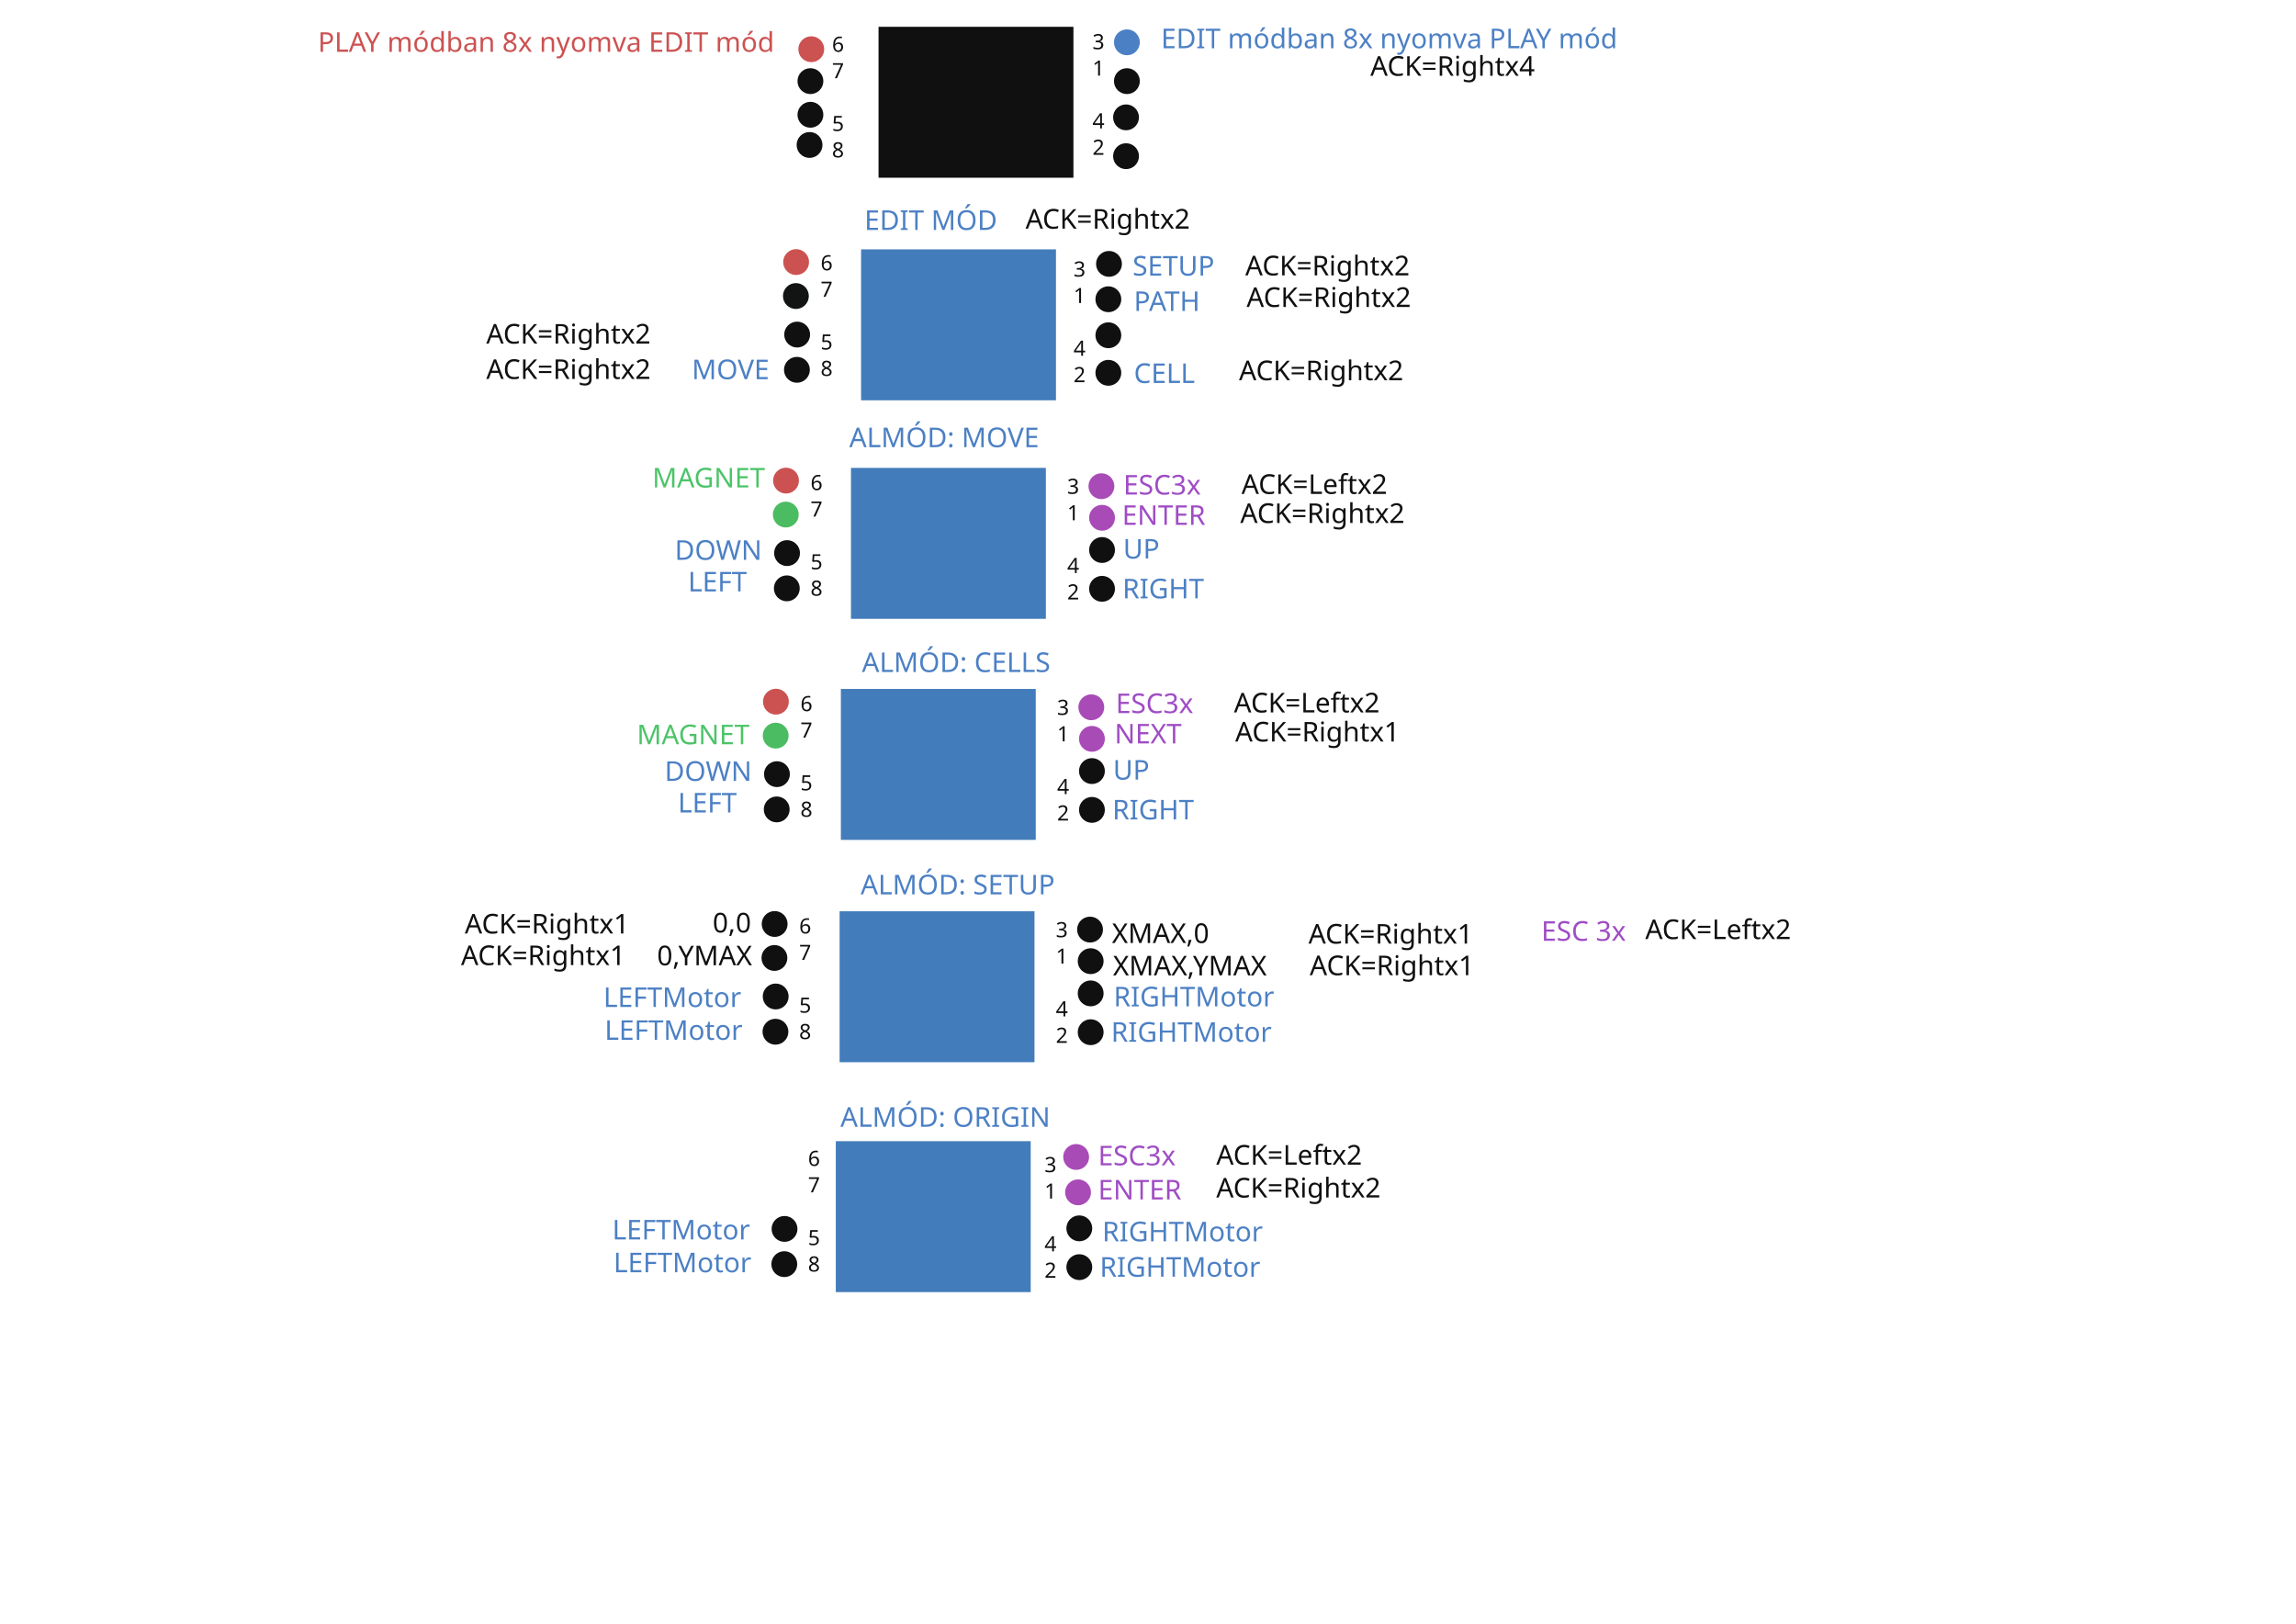
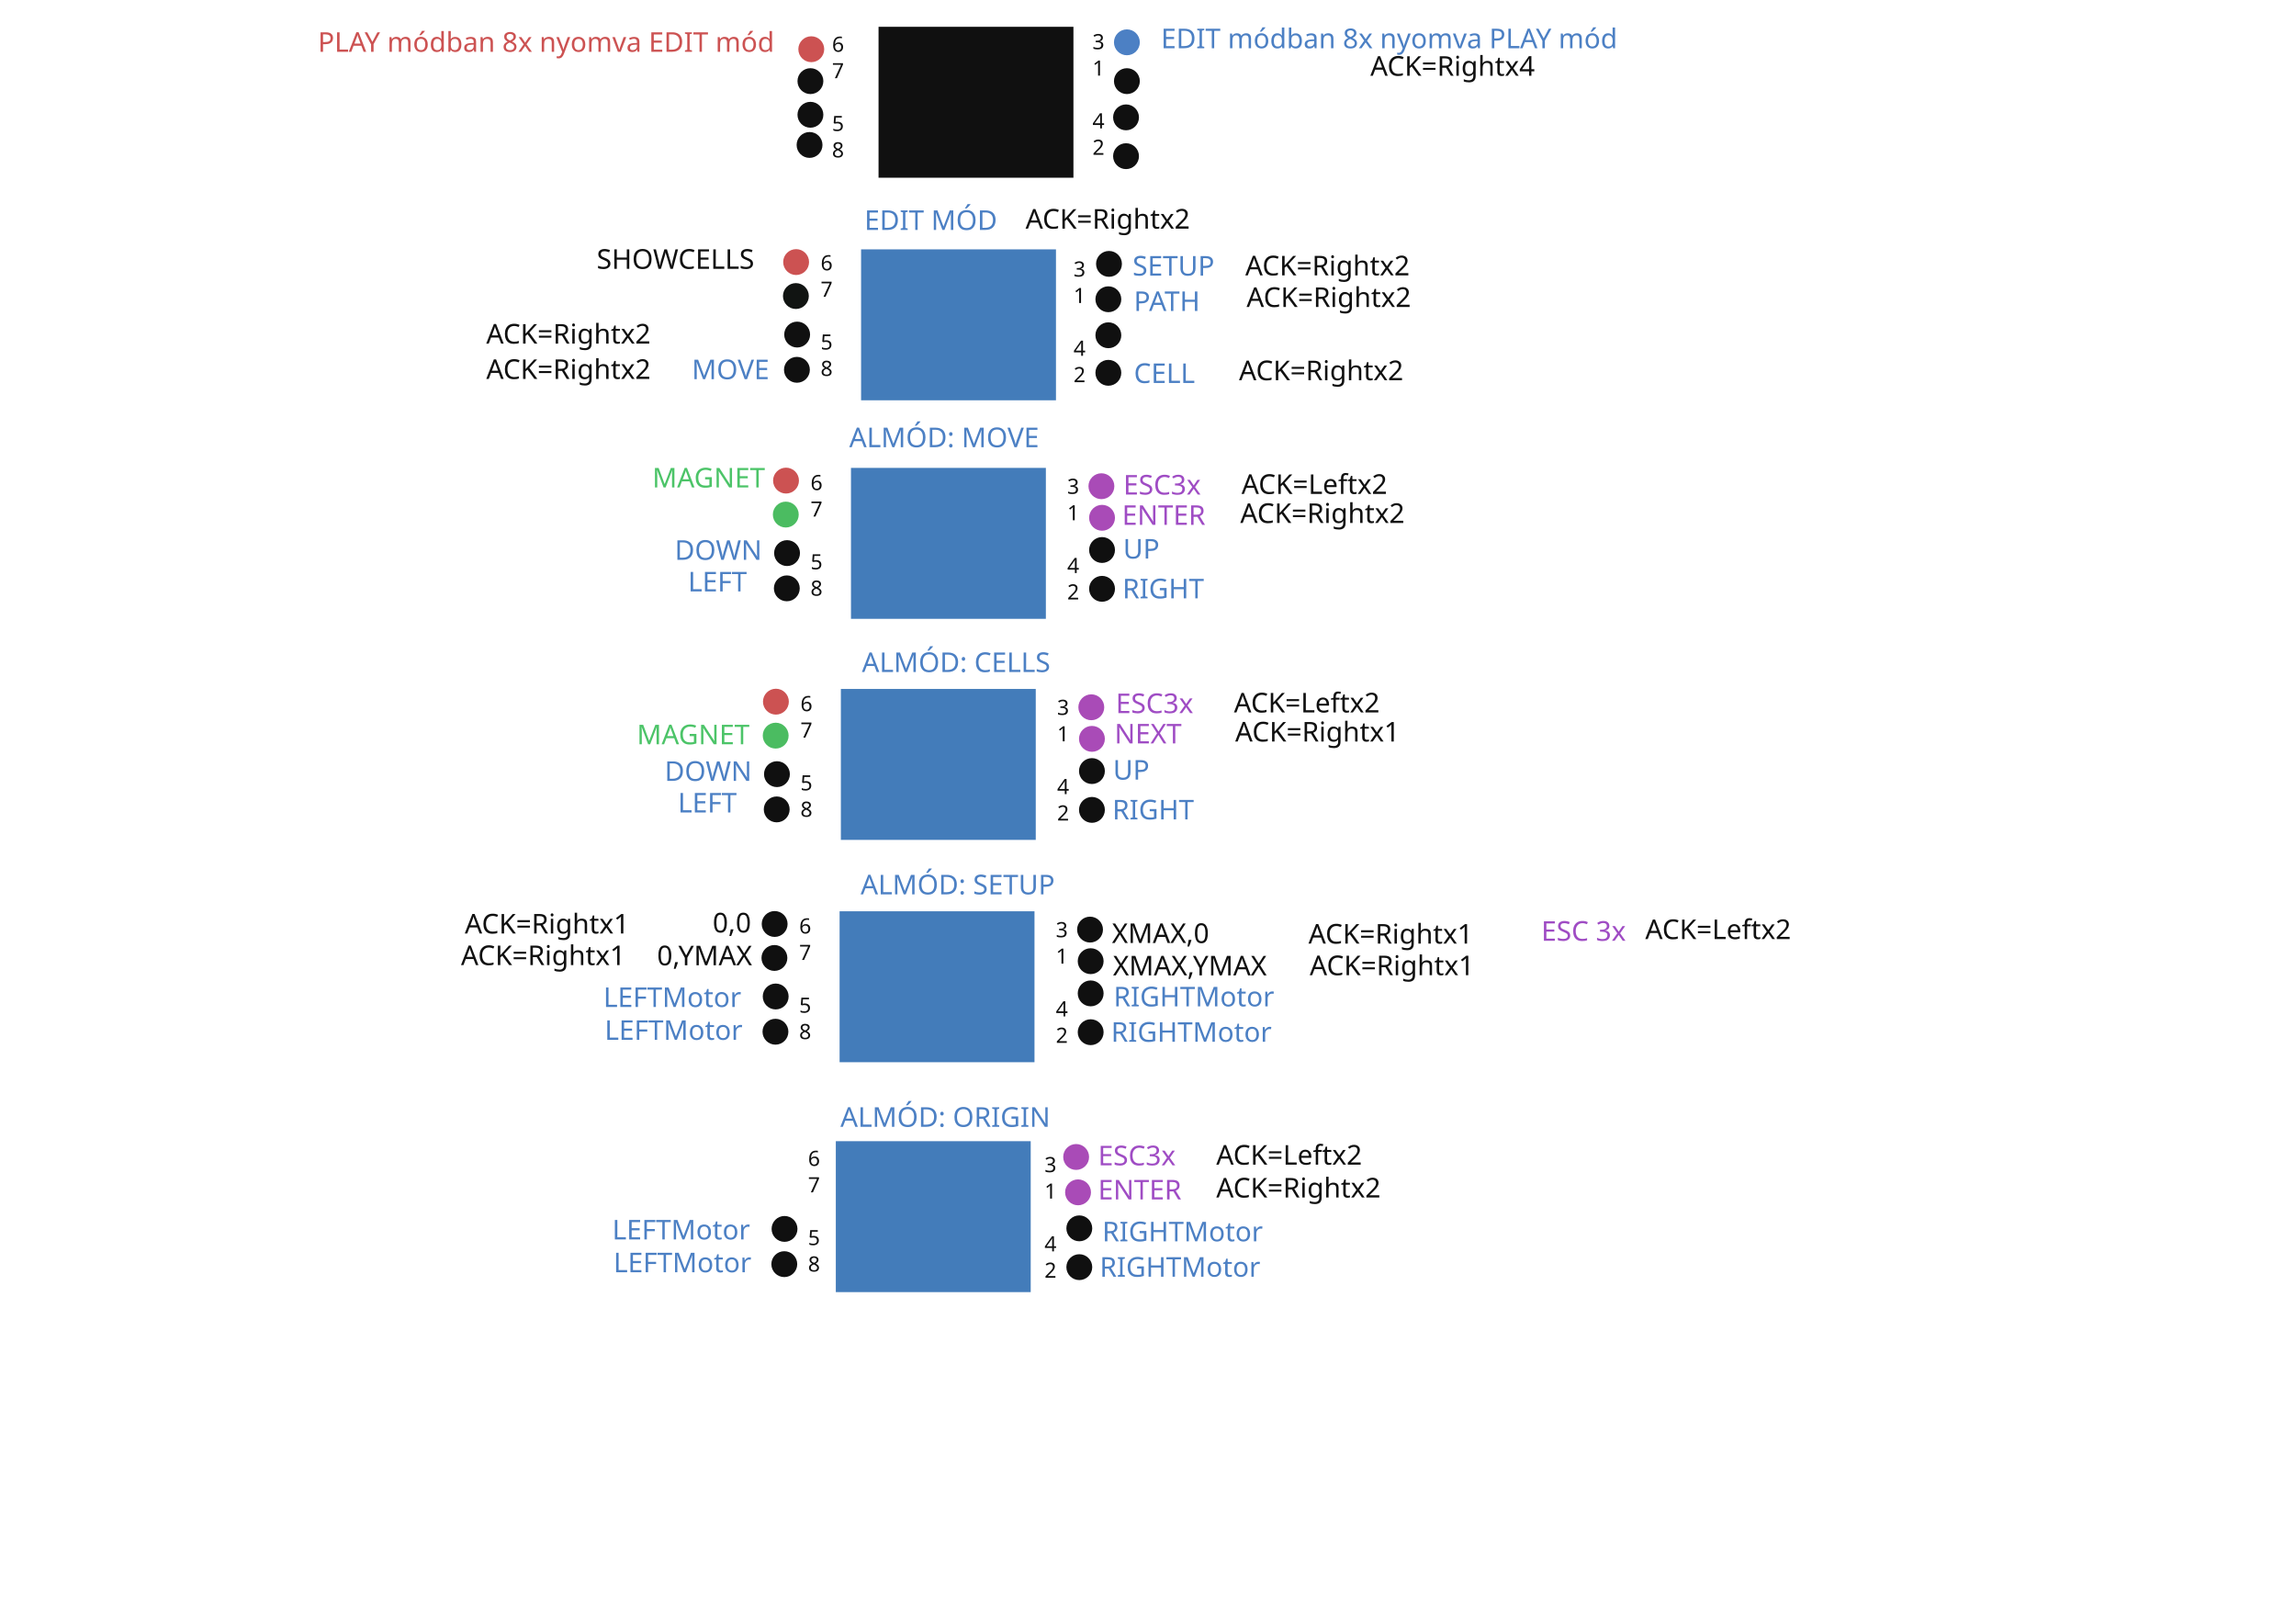
<svg xmlns="http://www.w3.org/2000/svg" width="420mm" height="297mm" viewBox="0 0 420 297" version="1.1" id="svg1">
  <defs id="defs1" />
  <g id="layer1">
    <rect style="opacity:0.935;fill:#000000;stroke-width:48.28;stroke-linecap:square;stroke-dasharray:48.28, 48.28" id="rect1" width="35.651" height="27.606" x="160.709" y="4.901" />
    <circle style="opacity:0.935;fill:#c94646;fill-opacity:1;stroke-width:48.28;stroke-linecap:square;stroke-dasharray:48.28, 48.28" id="path1" cx="148.404" cy="9.002" r="2.366" />
    <circle style="opacity:0.935;fill:#000000;stroke-width:48.28;stroke-linecap:square;stroke-dasharray:48.28, 48.28" id="circle1" cx="148.247" cy="20.991" r="2.366" />
    <circle style="opacity:0.935;fill:#000000;stroke-width:48.28;stroke-linecap:square;stroke-dasharray:48.28, 48.28" id="circle2" cx="148.247" cy="14.839" r="2.366" />
    <circle style="opacity:0.935;fill:#000000;stroke-width:48.28;stroke-linecap:square;stroke-dasharray:48.28, 48.28" id="circle3" cx="148.089" cy="26.512" r="2.366" />
    <circle style="opacity:0.935;fill:#4077c0;fill-opacity:1;stroke-width:48.28;stroke-linecap:square;stroke-dasharray:48.28, 48.28" id="circle4" cx="206.14" cy="7.74" r="2.366" />
    <circle style="opacity:0.935;fill:#000000;stroke-width:48.28;stroke-linecap:square;stroke-dasharray:48.28, 48.28" id="circle5" cx="206.14" cy="14.839" r="2.366" />
    <circle style="opacity:0.935;fill:#000000;stroke-width:48.28;stroke-linecap:square;stroke-dasharray:48.28, 48.28" id="circle6" cx="205.982" cy="21.464" r="2.366" />
    <circle style="opacity:0.935;fill:#000000;stroke-width:48.28;stroke-linecap:square;stroke-dasharray:48.28, 48.28" id="circle7" cx="205.982" cy="28.563" r="2.366" />
    <text xml:space="preserve" style="font-size:3.862px;font-family:'Arial Rounded MT Bold';-inkscape-font-specification:'Arial Rounded MT Bold, ';opacity:0.935;fill:#000000;stroke-width:48.28;stroke-linecap:square;stroke-dasharray:48.28, 48.28" x="152.19" y="9.476" id="text7">
      <tspan id="tspan7" style="font-size:3.862px;stroke-width:48.28" x="152.19" y="9.476">6</tspan>
      <tspan style="font-size:3.862px;stroke-width:48.28" x="152.19" y="14.304" id="tspan8">7</tspan>
      <tspan style="font-size:3.862px;stroke-width:48.28" x="152.19" y="19.132" id="tspan9" />
      <tspan style="font-size:3.862px;stroke-width:48.28" x="152.19" y="23.96" id="tspan10">5</tspan>
      <tspan style="font-size:3.862px;stroke-width:48.28" x="152.19" y="28.788" id="tspan11">8</tspan>
    </text>
    <text xml:space="preserve" style="font-size:3.862px;font-family:'Arial Rounded MT Bold';-inkscape-font-specification:'Arial Rounded MT Bold, ';opacity:0.935;fill:#000000;stroke-width:48.28;stroke-linecap:square;stroke-dasharray:48.28, 48.28" x="199.841" y="9.002" id="text16">
      <tspan style="font-size:3.862px;stroke-width:48.28" x="199.841" y="9.002" id="tspan16">3</tspan>
      <tspan style="font-size:3.862px;stroke-width:48.28" x="199.841" y="13.83" id="tspan17">1</tspan>
      <tspan style="font-size:3.862px;stroke-width:48.28" x="199.841" y="18.658" id="tspan18" />
      <tspan style="font-size:3.862px;stroke-width:48.28" x="199.841" y="23.486" id="tspan19">4</tspan>
      <tspan style="font-size:3.862px;stroke-width:48.28" x="199.841" y="28.315" id="tspan20">2</tspan>
    </text>
    <text xml:space="preserve" style="font-size:5px;font-family:'Arial Rounded MT Bold';-inkscape-font-specification:'Arial Rounded MT Bold, ';opacity:0.935;fill:#c94646;fill-opacity:1;stroke-width:100;stroke-linecap:square;stroke-dasharray:100, 100" x="58.158" y="9.475" id="text21">
      <tspan id="tspan21" style="font-size:5px;stroke-width:100" x="58.158" y="9.475">PLAY módban 8x nyomva EDIT mód</tspan>
    </text>
    <text xml:space="preserve" style="font-size:5px;font-family:'Arial Rounded MT Bold';-inkscape-font-specification:'Arial Rounded MT Bold, ';opacity:0.935;fill:#4077c0;fill-opacity:1;stroke-width:100;stroke-linecap:square;stroke-dasharray:100, 100" x="212.376" y="8.822" id="text22">
      <tspan id="tspan22" style="font-size:5px;stroke-width:100" x="212.376" y="8.822">EDIT módban 8x nyomva PLAY mód</tspan>
    </text>
    <rect style="opacity:0.935;fill:#3673b5;fill-opacity:1;stroke-width:48.28;stroke-linecap:square;stroke-dasharray:48.28, 48.28" id="rect22" width="35.651" height="27.606" x="157.514" y="45.607" />
    <text xml:space="preserve" style="font-size:5px;font-family:'Arial Rounded MT Bold';-inkscape-font-specification:'Arial Rounded MT Bold, ';opacity:0.935;fill:#4077c0;fill-opacity:1;stroke-width:100;stroke-linecap:square;stroke-dasharray:100, 100" x="158.125" y="42.053" id="text23">
      <tspan id="tspan23" style="font-size:5px;stroke-width:100" x="158.125" y="42.053">EDIT MÓD</tspan>
    </text>
    <circle style="opacity:0.935;fill:#000000;stroke-width:48.28;stroke-linecap:square;stroke-dasharray:48.28, 48.28" id="circle23" cx="145.821" cy="61.191" r="2.366" />
    <circle style="opacity:0.935;fill:#000000;stroke-width:48.28;stroke-linecap:square;stroke-dasharray:48.28, 48.28" id="circle24" cx="145.779" cy="67.637" r="2.366" />
    <circle style="opacity:0.935;fill:#000000;stroke-width:48.28;stroke-linecap:square;stroke-dasharray:48.28, 48.28" id="circle25" cx="202.748" cy="61.318" r="2.366" />
    <circle style="opacity:0.935;fill:#000000;stroke-width:48.28;stroke-linecap:square;stroke-dasharray:48.28, 48.28" id="circle26" cx="202.748" cy="68.186" r="2.366" />
    <text xml:space="preserve" style="font-size:5px;font-family:'Arial Rounded MT Bold';-inkscape-font-specification:'Arial Rounded MT Bold, ';opacity:0.935;fill:#4077c0;fill-opacity:1;stroke-width:100;stroke-linecap:square;stroke-dasharray:100, 100" x="126.547" y="69.353" id="text26">
      <tspan id="tspan26" style="font-size:5px;stroke-width:100" x="126.547" y="69.353">MOVE</tspan>
    </text>
    <text xml:space="preserve" style="font-size:5px;font-family:'Arial Rounded MT Bold';-inkscape-font-specification:'Arial Rounded MT Bold, ';opacity:0.935;fill:#4077c0;fill-opacity:1;stroke-width:100;stroke-linecap:square;stroke-dasharray:100, 100" x="123.197" y="63.115" id="text29">
      <tspan id="tspan29" style="font-size:5px;stroke-width:100" x="123.197" y="63.115" />
    </text>
    <circle style="opacity:0.935;fill:#010402;fill-opacity:1;stroke-width:48.28;stroke-linecap:square;stroke-dasharray:48.28, 48.28" id="circle29" cx="145.59" cy="54.145" r="2.366" />
    <circle style="opacity:0.935;fill:#000000;fill-opacity:1;stroke-width:48.28;stroke-linecap:square;stroke-dasharray:48.28, 48.28" id="circle30" cx="202.863" cy="48.264" r="2.366" />
    <circle style="opacity:0.935;fill:#000000;fill-opacity:1;stroke-width:48.28;stroke-linecap:square;stroke-dasharray:48.28, 48.28" id="circle31" cx="202.748" cy="54.733" r="2.366" />
    <circle style="opacity:0.935;fill:#c94646;fill-opacity:1;stroke-width:48.28;stroke-linecap:square;stroke-dasharray:48.28, 48.28" id="circle32" cx="145.632" cy="47.932" r="2.366" />
    <rect style="opacity:0.935;fill:#3673b5;fill-opacity:1;stroke-width:48.28;stroke-linecap:square;stroke-dasharray:48.28, 48.28" id="rect32" width="35.651" height="27.606" x="155.666" y="85.576" />
    <text xml:space="preserve" style="font-size:5px;font-family:'Arial Rounded MT Bold';-inkscape-font-specification:'Arial Rounded MT Bold, ';opacity:0.935;fill:#4077c0;fill-opacity:1;stroke-width:100;stroke-linecap:square;stroke-dasharray:100, 100" x="155.353" y="81.791" id="text33">
      <tspan id="tspan33" style="font-size:5px;stroke-width:100" x="155.353" y="81.791">ALMÓD: MOVE</tspan>
    </text>
    <circle style="opacity:0.935;fill:#000000;stroke-width:48.28;stroke-linecap:square;stroke-dasharray:48.28, 48.28" id="circle33" cx="143.973" cy="101.16" r="2.366" />
    <circle style="opacity:0.935;fill:#000000;stroke-width:48.28;stroke-linecap:square;stroke-dasharray:48.28, 48.28" id="circle34" cx="143.93" cy="107.606" r="2.366" />
    <circle style="opacity:0.935;fill:#000000;stroke-width:48.28;stroke-linecap:square;stroke-dasharray:48.28, 48.28" id="circle35" cx="201.593" cy="100.594" r="2.366" />
    <circle style="opacity:0.935;fill:#000000;stroke-width:48.28;stroke-linecap:square;stroke-dasharray:48.28, 48.28" id="circle36" cx="201.593" cy="107.693" r="2.366" />
    <text xml:space="preserve" style="font-size:5px;font-family:'Arial Rounded MT Bold';-inkscape-font-specification:'Arial Rounded MT Bold, ';opacity:0.935;fill:#4077c0;fill-opacity:1;stroke-width:100;stroke-linecap:square;stroke-dasharray:100, 100" x="125.854" y="108.167" id="text36">
      <tspan id="tspan36" style="font-size:5px;stroke-width:100" x="125.854" y="108.167">LEFT</tspan>
    </text>
    <text xml:space="preserve" style="font-size:5px;font-family:'Arial Rounded MT Bold';-inkscape-font-specification:'Arial Rounded MT Bold, ';opacity:0.935;fill:#4077c0;fill-opacity:1;stroke-width:100;stroke-linecap:square;stroke-dasharray:100, 100" x="205.33" y="109.437" id="text37">
      <tspan id="tspan37" style="font-size:5px;stroke-width:100" x="205.33" y="109.437">RIGHT</tspan>
    </text>
    <text xml:space="preserve" style="font-size:5px;font-family:'Arial Rounded MT Bold';-inkscape-font-specification:'Arial Rounded MT Bold, ';opacity:0.935;fill:#4077c0;fill-opacity:1;stroke-width:100;stroke-linecap:square;stroke-dasharray:100, 100" x="205.445" y="102.16" id="text38">
      <tspan id="tspan38" style="font-size:5px;stroke-width:100" x="205.445" y="102.16">UP</tspan>
    </text>
    <text xml:space="preserve" style="font-size:5px;font-family:'Arial Rounded MT Bold';-inkscape-font-specification:'Arial Rounded MT Bold, ';opacity:0.935;fill:#4077c0;fill-opacity:1;stroke-width:100;stroke-linecap:square;stroke-dasharray:100, 100" x="123.428" y="102.391" id="text39">
      <tspan id="tspan39" style="font-size:5px;stroke-width:100" x="123.428" y="102.391">DOWN</tspan>
    </text>
    <circle style="opacity:0.935;fill:#3fb856;fill-opacity:1;stroke-width:48.28;stroke-linecap:square;stroke-dasharray:48.28, 48.28" id="circle39" cx="143.742" cy="94.114" r="2.366" />
    <text xml:space="preserve" style="font-size:5px;font-family:'Arial Rounded MT Bold';-inkscape-font-specification:'Arial Rounded MT Bold, ';opacity:0.935;fill:#40c05e;fill-opacity:1;stroke-width:100;stroke-linecap:square;stroke-dasharray:100, 100" x="119.325" y="89.156" id="text40">
      <tspan id="tspan40" style="font-size:5px;fill:#40c05e;fill-opacity:1;stroke-width:100" x="119.325" y="89.156">MAGNET</tspan>
    </text>
    <circle style="opacity:0.935;fill:#a33fb2;fill-opacity:1;stroke-width:48.28;stroke-linecap:square;stroke-dasharray:48.28, 48.28" id="circle40" cx="201.477" cy="88.927" r="2.366" />
    <circle style="opacity:0.935;fill:#a33fb2;fill-opacity:1;stroke-width:48.28;stroke-linecap:square;stroke-dasharray:48.28, 48.28" id="circle41" cx="201.593" cy="94.702" r="2.366" />
    <text xml:space="preserve" style="font-size:5px;font-family:'Arial Rounded MT Bold';-inkscape-font-specification:'Arial Rounded MT Bold, ';opacity:0.935;fill:#9940c0;fill-opacity:1;stroke-width:100;stroke-linecap:square;stroke-dasharray:100, 100" x="205.256" y="95.999" id="text41">
      <tspan id="tspan41" style="font-size:5px;fill:#9940c0;fill-opacity:1;stroke-width:100" x="205.256" y="95.999">ENTER</tspan>
    </text>
    <text xml:space="preserve" style="font-size:5px;font-family:'Arial Rounded MT Bold';-inkscape-font-specification:'Arial Rounded MT Bold, ';opacity:0.935;fill:#9940c0;fill-opacity:1;stroke-width:100;stroke-linecap:square;stroke-dasharray:100, 100" x="205.487" y="90.455" id="text42">
      <tspan id="tspan42" style="font-size:5px;fill:#9940c0;fill-opacity:1;stroke-width:100" x="205.487" y="90.455">ESC3x</tspan>
    </text>
    <circle style="opacity:0.935;fill:#c94646;fill-opacity:1;stroke-width:48.28;stroke-linecap:square;stroke-dasharray:48.28, 48.28" id="circle42" cx="143.784" cy="87.901" r="2.366" />
    <text xml:space="preserve" style="font-size:5px;font-family:'Arial Rounded MT Bold';-inkscape-font-specification:'Arial Rounded MT Bold, ';opacity:0.935;fill:#4077c0;fill-opacity:1;stroke-width:100;stroke-linecap:square;stroke-dasharray:100, 100" x="207.178" y="50.408" id="text43">
      <tspan id="tspan43" style="font-size:5px;stroke-width:100" x="207.178" y="50.408">SETUP</tspan>
    </text>
    <text xml:space="preserve" style="font-size:5px;font-family:'Arial Rounded MT Bold';-inkscape-font-specification:'Arial Rounded MT Bold, ';opacity:0.935;fill:#4077c0;fill-opacity:1;stroke-width:100;stroke-linecap:square;stroke-dasharray:100, 100" x="207.409" y="70.046" id="text44">
      <tspan id="tspan44" style="font-size:5px;stroke-width:100" x="207.409" y="70.046">CELL</tspan>
    </text>
    <text xml:space="preserve" style="font-size:5px;font-family:'Arial Rounded MT Bold';-inkscape-font-specification:'Arial Rounded MT Bold, ';opacity:0.935;fill:#000000;fill-opacity:1;stroke-width:100;stroke-linecap:square;stroke-dasharray:100, 100" x="187.6" y="41.817" id="text45">
      <tspan id="tspan45" style="stroke-width:100" x="187.6" y="41.817">ACK=Rightx2</tspan>
    </text>
    <text xml:space="preserve" style="font-size:5px;font-family:'Arial Rounded MT Bold';-inkscape-font-specification:'Arial Rounded MT Bold, ';opacity:0.935;fill:#000000;fill-opacity:1;stroke-width:100;stroke-linecap:square;stroke-dasharray:100, 100" x="227.107" y="90.335" id="text46">
      <tspan id="tspan46" style="stroke-width:100" x="227.107" y="90.335">ACK=Leftx2</tspan>
    </text>
    <text xml:space="preserve" style="font-size:5px;font-family:'Arial Rounded MT Bold';-inkscape-font-specification:'Arial Rounded MT Bold, ';opacity:0.935;fill:#000000;fill-opacity:1;stroke-width:100;stroke-linecap:square;stroke-dasharray:100, 100" x="227.8" y="50.366" id="text47">
      <tspan id="tspan47" style="stroke-width:100" x="227.8" y="50.366">ACK=Rightx2</tspan>
    </text>
    <text xml:space="preserve" style="font-size:5px;font-family:'Arial Rounded MT Bold';-inkscape-font-specification:'Arial Rounded MT Bold, ';opacity:0.935;fill:#000000;fill-opacity:1;stroke-width:100;stroke-linecap:square;stroke-dasharray:100, 100" x="226.645" y="69.541" id="text48">
      <tspan id="tspan48" style="stroke-width:100" x="226.645" y="69.541">ACK=Rightx2</tspan>
    </text>
    <text xml:space="preserve" style="font-size:5px;font-family:'Arial Rounded MT Bold';-inkscape-font-specification:'Arial Rounded MT Bold, ';opacity:0.935;fill:#000000;fill-opacity:1;stroke-width:100;stroke-linecap:square;stroke-dasharray:100, 100" x="88.948" y="62.841" id="text49">
      <tspan id="tspan49" style="stroke-width:100" x="88.948" y="62.841">ACK=Rightx2</tspan>
    </text>
    <text xml:space="preserve" style="font-size:5px;font-family:'Arial Rounded MT Bold';-inkscape-font-specification:'Arial Rounded MT Bold, ';opacity:0.935;fill:#000000;fill-opacity:1;stroke-width:100;stroke-linecap:square;stroke-dasharray:100, 100" x="88.948" y="69.31" id="text50">
      <tspan id="tspan50" style="stroke-width:100" x="88.948" y="69.31">ACK=Rightx2</tspan>
    </text>
    <text xml:space="preserve" style="font-size:5px;font-family:'Arial Rounded MT Bold';-inkscape-font-specification:'Arial Rounded MT Bold, ';opacity:0.935;fill:#000000;fill-opacity:1;stroke-width:100;stroke-linecap:square;stroke-dasharray:100, 100" x="226.876" y="95.648" id="text51">
      <tspan id="tspan51" style="stroke-width:100" x="226.876" y="95.648">ACK=Rightx2</tspan>
    </text>
    <text xml:space="preserve" style="font-size:3.862px;font-family:'Arial Rounded MT Bold';-inkscape-font-specification:'Arial Rounded MT Bold, ';opacity:0.935;fill:#000000;stroke-width:48.28;stroke-linecap:square;stroke-dasharray:48.28, 48.28" x="150.111" y="49.445" id="text56">
      <tspan id="tspan52" style="font-size:3.862px;stroke-width:48.28" x="150.111" y="49.445">6</tspan>
      <tspan style="font-size:3.862px;stroke-width:48.28" x="150.111" y="54.273" id="tspan53">7</tspan>
      <tspan style="font-size:3.862px;stroke-width:48.28" x="150.111" y="59.101" id="tspan54" />
      <tspan style="font-size:3.862px;stroke-width:48.28" x="150.111" y="63.929" id="tspan55">5</tspan>
      <tspan style="font-size:3.862px;stroke-width:48.28" x="150.111" y="68.757" id="tspan56">8</tspan>
    </text>
    <text xml:space="preserve" style="font-size:3.862px;font-family:'Arial Rounded MT Bold';-inkscape-font-specification:'Arial Rounded MT Bold, ';opacity:0.935;fill:#000000;stroke-width:48.28;stroke-linecap:square;stroke-dasharray:48.28, 48.28" x="148.263" y="89.645" id="text61">
      <tspan id="tspan57" style="font-size:3.862px;stroke-width:48.28" x="148.263" y="89.645">6</tspan>
      <tspan style="font-size:3.862px;stroke-width:48.28" x="148.263" y="94.473" id="tspan58">7</tspan>
      <tspan style="font-size:3.862px;stroke-width:48.28" x="148.263" y="99.301" id="tspan59" />
      <tspan style="font-size:3.862px;stroke-width:48.28" x="148.263" y="104.129" id="tspan60">5</tspan>
      <tspan style="font-size:3.862px;stroke-width:48.28" x="148.263" y="108.957" id="tspan61">8</tspan>
    </text>
    <text xml:space="preserve" style="font-size:3.862px;font-family:'Arial Rounded MT Bold';-inkscape-font-specification:'Arial Rounded MT Bold, ';opacity:0.935;fill:#000000;stroke-width:48.28;stroke-linecap:square;stroke-dasharray:48.28, 48.28" x="196.376" y="50.589" id="text66">
      <tspan style="font-size:3.862px;stroke-width:48.28" x="196.376" y="50.589" id="tspan62">3</tspan>
      <tspan style="font-size:3.862px;stroke-width:48.28" x="196.376" y="55.417" id="tspan63">1</tspan>
      <tspan style="font-size:3.862px;stroke-width:48.28" x="196.376" y="60.245" id="tspan64" />
      <tspan style="font-size:3.862px;stroke-width:48.28" x="196.376" y="65.073" id="tspan65">4</tspan>
      <tspan style="font-size:3.862px;stroke-width:48.28" x="196.376" y="69.901" id="tspan66">2</tspan>
    </text>
    <text xml:space="preserve" style="font-size:3.862px;font-family:'Arial Rounded MT Bold';-inkscape-font-specification:'Arial Rounded MT Bold, ';opacity:0.935;fill:#000000;stroke-width:48.28;stroke-linecap:square;stroke-dasharray:48.28, 48.28" x="195.22" y="90.327" id="text71">
      <tspan style="font-size:3.862px;stroke-width:48.28" x="195.22" y="90.327" id="tspan67">3</tspan>
      <tspan style="font-size:3.862px;stroke-width:48.28" x="195.22" y="95.155" id="tspan68">1</tspan>
      <tspan style="font-size:3.862px;stroke-width:48.28" x="195.22" y="99.983" id="tspan69" />
      <tspan style="font-size:3.862px;stroke-width:48.28" x="195.22" y="104.811" id="tspan70">4</tspan>
      <tspan style="font-size:3.862px;stroke-width:48.28" x="195.22" y="109.639" id="tspan71">2</tspan>
    </text>
    <rect style="opacity:0.935;fill:#3673b5;fill-opacity:1;stroke-width:48.28;stroke-linecap:square;stroke-dasharray:48.28, 48.28" id="rect71" width="35.651" height="27.606" x="153.817" y="126.007" />
    <text xml:space="preserve" style="font-size:5px;font-family:'Arial Rounded MT Bold';-inkscape-font-specification:'Arial Rounded MT Bold, ';opacity:0.935;fill:#4077c0;fill-opacity:1;stroke-width:100;stroke-linecap:square;stroke-dasharray:100, 100" x="157.663" y="122.915" id="text72">
      <tspan id="tspan72" style="font-size:5px;stroke-width:100" x="157.663" y="122.915">ALMÓD: CELLS</tspan>
    </text>
    <circle style="opacity:0.935;fill:#000000;stroke-width:48.28;stroke-linecap:square;stroke-dasharray:48.28, 48.28" id="circle72" cx="142.124" cy="141.591" r="2.366" />
    <circle style="opacity:0.935;fill:#000000;stroke-width:48.28;stroke-linecap:square;stroke-dasharray:48.28, 48.28" id="circle73" cx="142.082" cy="148.037" r="2.366" />
    <circle style="opacity:0.935;fill:#000000;stroke-width:48.28;stroke-linecap:square;stroke-dasharray:48.28, 48.28" id="circle74" cx="199.744" cy="141.025" r="2.366" />
    <circle style="opacity:0.935;fill:#000000;stroke-width:48.28;stroke-linecap:square;stroke-dasharray:48.28, 48.28" id="circle75" cx="199.744" cy="148.124" r="2.366" />
    <text xml:space="preserve" style="font-size:5px;font-family:'Arial Rounded MT Bold';-inkscape-font-specification:'Arial Rounded MT Bold, ';opacity:0.935;fill:#4077c0;fill-opacity:1;stroke-width:100;stroke-linecap:square;stroke-dasharray:100, 100" x="124.005" y="148.598" id="text75">
      <tspan id="tspan75" style="font-size:5px;stroke-width:100" x="124.005" y="148.598">LEFT</tspan>
    </text>
    <text xml:space="preserve" style="font-size:5px;font-family:'Arial Rounded MT Bold';-inkscape-font-specification:'Arial Rounded MT Bold, ';opacity:0.935;fill:#4077c0;fill-opacity:1;stroke-width:100;stroke-linecap:square;stroke-dasharray:100, 100" x="203.481" y="149.869" id="text76">
      <tspan id="tspan76" style="font-size:5px;stroke-width:100" x="203.481" y="149.869">RIGHT</tspan>
    </text>
    <text xml:space="preserve" style="font-size:5px;font-family:'Arial Rounded MT Bold';-inkscape-font-specification:'Arial Rounded MT Bold, ';opacity:0.935;fill:#4077c0;fill-opacity:1;stroke-width:100;stroke-linecap:square;stroke-dasharray:100, 100" x="203.597" y="142.591" id="text77">
      <tspan id="tspan77" style="font-size:5px;stroke-width:100" x="203.597" y="142.591">UP</tspan>
    </text>
    <text xml:space="preserve" style="font-size:5px;font-family:'Arial Rounded MT Bold';-inkscape-font-specification:'Arial Rounded MT Bold, ';opacity:0.935;fill:#4077c0;fill-opacity:1;stroke-width:100;stroke-linecap:square;stroke-dasharray:100, 100" x="121.579" y="142.822" id="text78">
      <tspan id="tspan78" style="font-size:5px;stroke-width:100" x="121.579" y="142.822">DOWN</tspan>
    </text>
    <circle style="opacity:0.935;fill:#3fb856;fill-opacity:1;stroke-width:48.28;stroke-linecap:square;stroke-dasharray:48.28, 48.28" id="circle78" cx="141.893" cy="134.545" r="2.366" />
    <text xml:space="preserve" style="font-size:5px;font-family:'Arial Rounded MT Bold';-inkscape-font-specification:'Arial Rounded MT Bold, ';opacity:0.935;fill:#40c05e;fill-opacity:1;stroke-width:100;stroke-linecap:square;stroke-dasharray:100, 100" x="116.497" y="136.122" id="text79">
      <tspan id="tspan79" style="font-size:5px;fill:#40c05e;fill-opacity:1;stroke-width:100" x="116.497" y="136.122">MAGNET</tspan>
    </text>
    <circle style="opacity:0.935;fill:#a33fb2;fill-opacity:1;stroke-width:48.28;stroke-linecap:square;stroke-dasharray:48.28, 48.28" id="circle79" cx="199.629" cy="129.358" r="2.366" />
    <circle style="opacity:0.935;fill:#a33fb2;fill-opacity:1;stroke-width:48.28;stroke-linecap:square;stroke-dasharray:48.28, 48.28" id="circle80" cx="199.744" cy="135.134" r="2.366" />
    <text xml:space="preserve" style="font-size:5px;font-family:'Arial Rounded MT Bold';-inkscape-font-specification:'Arial Rounded MT Bold, ';opacity:0.935;fill:#9940c0;fill-opacity:1;stroke-width:100;stroke-linecap:square;stroke-dasharray:100, 100" x="203.87" y="135.969" id="text80">
      <tspan id="tspan80" style="font-size:5px;fill:#9940c0;fill-opacity:1;stroke-width:100" x="203.87" y="135.969">NEXT</tspan>
    </text>
    <text xml:space="preserve" style="font-size:5px;font-family:'Arial Rounded MT Bold';-inkscape-font-specification:'Arial Rounded MT Bold, ';opacity:0.935;fill:#9940c0;fill-opacity:1;stroke-width:100;stroke-linecap:square;stroke-dasharray:100, 100" x="204.101" y="130.424" id="text81">
      <tspan id="tspan81" style="font-size:5px;fill:#9940c0;fill-opacity:1;stroke-width:100" x="204.101" y="130.424">ESC3x</tspan>
    </text>
    <circle style="opacity:0.935;fill:#c94646;fill-opacity:1;stroke-width:48.28;stroke-linecap:square;stroke-dasharray:48.28, 48.28" id="circle81" cx="141.935" cy="128.332" r="2.366" />
    <text xml:space="preserve" style="font-size:5px;font-family:'Arial Rounded MT Bold';-inkscape-font-specification:'Arial Rounded MT Bold, ';opacity:0.935;fill:#000000;fill-opacity:1;stroke-width:100;stroke-linecap:square;stroke-dasharray:100, 100" x="225.721" y="130.304" id="text82">
      <tspan id="tspan82" style="stroke-width:100" x="225.721" y="130.304">ACK=Leftx2</tspan>
    </text>
    <text xml:space="preserve" style="font-size:5px;font-family:'Arial Rounded MT Bold';-inkscape-font-specification:'Arial Rounded MT Bold, ';opacity:0.935;fill:#000000;fill-opacity:1;stroke-width:100;stroke-linecap:square;stroke-dasharray:100, 100" x="225.952" y="135.617" id="text83">
      <tspan id="tspan83" style="stroke-width:100" x="225.952" y="135.617">ACK=Rightx1</tspan>
    </text>
    <text xml:space="preserve" style="font-size:3.862px;font-family:'Arial Rounded MT Bold';-inkscape-font-specification:'Arial Rounded MT Bold, ';opacity:0.935;fill:#000000;stroke-width:48.28;stroke-linecap:square;stroke-dasharray:48.28, 48.28" x="146.415" y="130.076" id="text88">
      <tspan id="tspan84" style="font-size:3.862px;stroke-width:48.28" x="146.415" y="130.076">6</tspan>
      <tspan style="font-size:3.862px;stroke-width:48.28" x="146.415" y="134.904" id="tspan85">7</tspan>
      <tspan style="font-size:3.862px;stroke-width:48.28" x="146.415" y="139.732" id="tspan86" />
      <tspan style="font-size:3.862px;stroke-width:48.28" x="146.415" y="144.56" id="tspan87">5</tspan>
      <tspan style="font-size:3.862px;stroke-width:48.28" x="146.415" y="149.388" id="tspan88">8</tspan>
    </text>
    <text xml:space="preserve" style="font-size:3.862px;font-family:'Arial Rounded MT Bold';-inkscape-font-specification:'Arial Rounded MT Bold, ';opacity:0.935;fill:#000000;stroke-width:48.28;stroke-linecap:square;stroke-dasharray:48.28, 48.28" x="193.372" y="130.758" id="text93">
      <tspan style="font-size:3.862px;stroke-width:48.28" x="193.372" y="130.758" id="tspan89">3</tspan>
      <tspan style="font-size:3.862px;stroke-width:48.28" x="193.372" y="135.586" id="tspan90">1</tspan>
      <tspan style="font-size:3.862px;stroke-width:48.28" x="193.372" y="140.414" id="tspan91" />
      <tspan style="font-size:3.862px;stroke-width:48.28" x="193.372" y="145.242" id="tspan92">4</tspan>
      <tspan style="font-size:3.862px;stroke-width:48.28" x="193.372" y="150.07" id="tspan93">2</tspan>
    </text>
    <rect style="opacity:0.935;fill:#3673b5;fill-opacity:1;stroke-width:48.28;stroke-linecap:square;stroke-dasharray:48.28, 48.28" id="rect93" width="35.651" height="27.606" x="153.586" y="166.67" />
    <text xml:space="preserve" style="font-size:5px;font-family:'Arial Rounded MT Bold';-inkscape-font-specification:'Arial Rounded MT Bold, ';opacity:0.935;fill:#4077c0;fill-opacity:1;stroke-width:100;stroke-linecap:square;stroke-dasharray:100, 100" x="157.432" y="163.577" id="text94">
      <tspan id="tspan94" style="font-size:5px;stroke-width:100" x="157.432" y="163.577">ALMÓD: SETUP</tspan>
    </text>
    <circle style="opacity:0.935;fill:#000000;stroke-width:48.28;stroke-linecap:square;stroke-dasharray:48.28, 48.28" id="circle94" cx="141.893" cy="182.254" r="2.366" />
    <circle style="opacity:0.935;fill:#000000;stroke-width:48.28;stroke-linecap:square;stroke-dasharray:48.28, 48.28" id="circle95" cx="141.851" cy="188.699" r="2.366" />
    <circle style="opacity:0.935;fill:#000000;stroke-width:48.28;stroke-linecap:square;stroke-dasharray:48.28, 48.28" id="circle96" cx="199.513" cy="181.687" r="2.366" />
    <circle style="opacity:0.935;fill:#000000;stroke-width:48.28;stroke-linecap:square;stroke-dasharray:48.28, 48.28" id="circle97" cx="199.513" cy="188.786" r="2.366" />
    <text xml:space="preserve" style="font-size:5px;font-family:'Arial Rounded MT Bold';-inkscape-font-specification:'Arial Rounded MT Bold, ';opacity:0.935;fill:#4077c0;fill-opacity:1;stroke-width:100;stroke-linecap:square;stroke-dasharray:100, 100" x="110.605" y="190.184" id="text97">
      <tspan id="tspan97" style="font-size:5px;stroke-width:100" x="110.605" y="190.184">LEFTMotor</tspan>
    </text>
    <text xml:space="preserve" style="font-size:5px;font-family:'Arial Rounded MT Bold';-inkscape-font-specification:'Arial Rounded MT Bold, ';opacity:0.935;fill:#4077c0;fill-opacity:1;stroke-width:100;stroke-linecap:square;stroke-dasharray:100, 100" x="203.25" y="190.531" id="text98">
      <tspan id="tspan98" style="font-size:5px;stroke-width:100" x="203.25" y="190.531">RIGHTMotor</tspan>
    </text>
    <text xml:space="preserve" style="font-size:5px;font-family:'Arial Rounded MT Bold';-inkscape-font-specification:'Arial Rounded MT Bold, ';opacity:0.935;fill:#000000;fill-opacity:1;stroke-width:100;stroke-linecap:square;stroke-dasharray:100, 100" x="203.597" y="178.401" id="text99">
      <tspan id="tspan99" style="font-size:5px;fill:#000000;fill-opacity:1;stroke-width:100" x="203.597" y="178.401">XMAX,YMAX</tspan>
    </text>
    <text xml:space="preserve" style="font-size:5px;font-family:'Arial Rounded MT Bold';-inkscape-font-specification:'Arial Rounded MT Bold, ';opacity:0.935;fill:#000000;fill-opacity:1;stroke-width:100;stroke-linecap:square;stroke-dasharray:100, 100" x="120.193" y="176.553" id="text100">
      <tspan id="tspan100" style="font-size:5px;fill:#000000;fill-opacity:1;stroke-width:100" x="120.193" y="176.553">0,YMAX</tspan>
    </text>
    <circle style="opacity:0.935;fill:#000000;fill-opacity:1;stroke-width:48.28;stroke-linecap:square;stroke-dasharray:48.28, 48.28" id="circle100" cx="141.662" cy="175.207" r="2.366" />
    <text xml:space="preserve" style="font-size:5px;font-family:'Arial Rounded MT Bold';-inkscape-font-specification:'Arial Rounded MT Bold, ';opacity:0.935;fill:#000000;fill-opacity:1;stroke-width:100;stroke-linecap:square;stroke-dasharray:100, 100" x="130.359" y="170.546" id="text101">
      <tspan id="tspan101" style="font-size:5px;fill:#000000;fill-opacity:1;stroke-width:100" x="130.359" y="170.546">0,0</tspan>
    </text>
    <circle style="opacity:0.935;fill:#000000;fill-opacity:1;stroke-width:48.28;stroke-linecap:square;stroke-dasharray:48.28, 48.28" id="circle101" cx="199.398" cy="170.02" r="2.366" />
    <circle style="opacity:0.935;fill:#000000;fill-opacity:1;stroke-width:48.28;stroke-linecap:square;stroke-dasharray:48.28, 48.28" id="circle102" cx="199.513" cy="175.796" r="2.366" />
    <text xml:space="preserve" style="font-size:5px;font-family:'Arial Rounded MT Bold';-inkscape-font-specification:'Arial Rounded MT Bold, ';opacity:0.935;fill:#9940c0;fill-opacity:1;stroke-width:100;stroke-linecap:square;stroke-dasharray:100, 100" x="281.936" y="172.066" id="text102">
      <tspan id="tspan102" style="font-size:5px;fill:#9940c0;fill-opacity:1;stroke-width:100" x="281.936" y="172.066">ESC 3x</tspan>
    </text>
    <text xml:space="preserve" style="font-size:5px;font-family:'Arial Rounded MT Bold';-inkscape-font-specification:'Arial Rounded MT Bold, ';opacity:0.935;fill:#000000;fill-opacity:1;stroke-width:100;stroke-linecap:square;stroke-dasharray:100, 100" x="203.408" y="172.472" id="text103">
      <tspan id="tspan103" style="font-size:5px;fill:#000000;fill-opacity:1;stroke-width:100" x="203.408" y="172.472">XMAX,0</tspan>
    </text>
    <circle style="opacity:0.935;fill:#000000;fill-opacity:1;stroke-width:48.28;stroke-linecap:square;stroke-dasharray:48.28, 48.28" id="circle103" cx="141.704" cy="168.994" r="2.366" />
    <text xml:space="preserve" style="font-size:5px;font-family:'Arial Rounded MT Bold';-inkscape-font-specification:'Arial Rounded MT Bold, ';opacity:0.935;fill:#000000;fill-opacity:1;stroke-width:100;stroke-linecap:square;stroke-dasharray:100, 100" x="239.352" y="172.583" id="text104">
      <tspan id="tspan104" style="stroke-width:100" x="239.352" y="172.583">ACK=Rightx1</tspan>
    </text>
    <text xml:space="preserve" style="font-size:5px;font-family:'Arial Rounded MT Bold';-inkscape-font-specification:'Arial Rounded MT Bold, ';opacity:0.935;fill:#000000;fill-opacity:1;stroke-width:100;stroke-linecap:square;stroke-dasharray:100, 100" x="300.959" y="171.755" id="text105">
      <tspan style="stroke-width:100" x="300.959" y="171.755" id="tspan118">ACK=Leftx2</tspan>
    </text>
    <text xml:space="preserve" style="font-size:3.862px;font-family:'Arial Rounded MT Bold';-inkscape-font-specification:'Arial Rounded MT Bold, ';opacity:0.935;fill:#000000;stroke-width:48.28;stroke-linecap:square;stroke-dasharray:48.28, 48.28" x="146.183" y="170.738" id="text110">
      <tspan id="tspan106" style="font-size:3.862px;stroke-width:48.28" x="146.183" y="170.738">6</tspan>
      <tspan style="font-size:3.862px;stroke-width:48.28" x="146.183" y="175.566" id="tspan107">7</tspan>
      <tspan style="font-size:3.862px;stroke-width:48.28" x="146.183" y="180.394" id="tspan108" />
      <tspan style="font-size:3.862px;stroke-width:48.28" x="146.183" y="185.222" id="tspan109">5</tspan>
      <tspan style="font-size:3.862px;stroke-width:48.28" x="146.183" y="190.05" id="tspan110">8</tspan>
    </text>
    <text xml:space="preserve" style="font-size:3.862px;font-family:'Arial Rounded MT Bold';-inkscape-font-specification:'Arial Rounded MT Bold, ';opacity:0.935;fill:#000000;stroke-width:48.28;stroke-linecap:square;stroke-dasharray:48.28, 48.28" x="193.141" y="171.42" id="text115">
      <tspan style="font-size:3.862px;stroke-width:48.28" x="193.141" y="171.42" id="tspan111">3</tspan>
      <tspan style="font-size:3.862px;stroke-width:48.28" x="193.141" y="176.248" id="tspan112">1</tspan>
      <tspan style="font-size:3.862px;stroke-width:48.28" x="193.141" y="181.076" id="tspan113" />
      <tspan style="font-size:3.862px;stroke-width:48.28" x="193.141" y="185.904" id="tspan114">4</tspan>
      <tspan style="font-size:3.862px;stroke-width:48.28" x="193.141" y="190.732" id="tspan115">2</tspan>
    </text>
    <text xml:space="preserve" style="font-size:5px;font-family:'Arial Rounded MT Bold';-inkscape-font-specification:'Arial Rounded MT Bold, ';opacity:0.935;fill:#4077c0;fill-opacity:1;stroke-width:100;stroke-linecap:square;stroke-dasharray:100, 100" x="207.409" y="56.877" id="text116">
      <tspan id="tspan116" style="font-size:5px;stroke-width:100" x="207.409" y="56.877">PATH</tspan>
    </text>
    <text xml:space="preserve" style="font-size:5px;font-family:'Arial Rounded MT Bold';-inkscape-font-specification:'Arial Rounded MT Bold, ';opacity:0.935;fill:#000000;fill-opacity:1;stroke-width:100;stroke-linecap:square;stroke-dasharray:100, 100" x="228.031" y="56.141" id="text117">
      <tspan id="tspan117" style="stroke-width:100" x="228.031" y="56.141">ACK=Rightx2</tspan>
    </text>
    <text xml:space="preserve" style="font-size:5px;font-family:'Arial Rounded MT Bold';-inkscape-font-specification:'Arial Rounded MT Bold, ';opacity:0.935;fill:#000000;fill-opacity:1;stroke-width:100;stroke-linecap:square;stroke-dasharray:100, 100" x="239.583" y="178.359" id="text119">
      <tspan id="tspan119" style="stroke-width:100" x="239.583" y="178.359">ACK=Rightx1</tspan>
    </text>
    <text xml:space="preserve" style="font-size:5px;font-family:'Arial Rounded MT Bold';-inkscape-font-specification:'Arial Rounded MT Bold, ';opacity:0.935;fill:#000000;fill-opacity:1;stroke-width:100;stroke-linecap:square;stroke-dasharray:100, 100" x="85.021" y="170.735" id="text120">
      <tspan id="tspan120" style="stroke-width:100" x="85.021" y="170.735">ACK=Rightx1</tspan>
    </text>
    <text xml:space="preserve" style="font-size:5px;font-family:'Arial Rounded MT Bold';-inkscape-font-specification:'Arial Rounded MT Bold, ';opacity:0.935;fill:#000000;fill-opacity:1;stroke-width:100;stroke-linecap:square;stroke-dasharray:100, 100" x="84.328" y="176.511" id="text121">
      <tspan id="tspan121" style="stroke-width:100" x="84.328" y="176.511">ACK=Rightx1</tspan>
    </text>
    <text xml:space="preserve" style="font-size:5px;font-family:'Arial Rounded MT Bold';-inkscape-font-specification:'Arial Rounded MT Bold, ';opacity:0.935;fill:#000000;fill-opacity:1;stroke-width:100;stroke-linecap:square;stroke-dasharray:100, 100" x="250.673" y="13.862" id="text122">
      <tspan id="tspan122" style="stroke-width:100" x="250.673" y="13.862">ACK=Rightx4</tspan>
    </text>
    <text xml:space="preserve" style="font-size:5px;font-family:'Arial Rounded MT Bold';-inkscape-font-specification:'Arial Rounded MT Bold, ';opacity:0.935;fill:#4077c0;fill-opacity:1;stroke-width:100;stroke-linecap:square;stroke-dasharray:100, 100" x="110.374" y="184.177" id="text123">
      <tspan id="tspan123" style="font-size:5px;stroke-width:100" x="110.374" y="184.177">LEFTMotor</tspan>
    </text>
    <text xml:space="preserve" style="font-size:5px;font-family:'Arial Rounded MT Bold';-inkscape-font-specification:'Arial Rounded MT Bold, ';opacity:0.935;fill:#4077c0;fill-opacity:1;stroke-width:100;stroke-linecap:square;stroke-dasharray:100, 100" x="203.712" y="184.062" id="text124">
      <tspan id="tspan124" style="font-size:5px;stroke-width:100" x="203.712" y="184.062">RIGHTMotor</tspan>
    </text>
    <rect style="opacity:0.935;fill:#3673b5;fill-opacity:1;stroke-width:48.28;stroke-linecap:square;stroke-dasharray:48.28, 48.28" id="rect124" width="35.651" height="27.606" x="152.893" y="208.718" />
    <circle style="opacity:0.935;fill:#000000;stroke-width:48.28;stroke-linecap:square;stroke-dasharray:48.28, 48.28" id="circle124" cx="143.511" cy="224.764" r="2.366" />
    <circle style="opacity:0.935;fill:#000000;stroke-width:48.28;stroke-linecap:square;stroke-dasharray:48.28, 48.28" id="circle125" cx="143.468" cy="231.209" r="2.366" />
    <text xml:space="preserve" style="font-size:5px;font-family:'Arial Rounded MT Bold';-inkscape-font-specification:'Arial Rounded MT Bold, ';opacity:0.935;fill:#4077c0;fill-opacity:1;stroke-width:100;stroke-linecap:square;stroke-dasharray:100, 100" x="112.223" y="232.695" id="text125">
      <tspan id="tspan125" style="font-size:5px;stroke-width:100" x="112.223" y="232.695">LEFTMotor</tspan>
    </text>
    <text xml:space="preserve" style="font-size:3.862px;font-family:'Arial Rounded MT Bold';-inkscape-font-specification:'Arial Rounded MT Bold, ';opacity:0.935;fill:#000000;stroke-width:48.28;stroke-linecap:square;stroke-dasharray:48.28, 48.28" x="147.801" y="213.248" id="text130">
      <tspan id="tspan126" style="font-size:3.862px;stroke-width:48.28" x="147.801" y="213.248">6</tspan>
      <tspan style="font-size:3.862px;stroke-width:48.28" x="147.801" y="218.076" id="tspan127">7</tspan>
      <tspan style="font-size:3.862px;stroke-width:48.28" x="147.801" y="222.904" id="tspan128" />
      <tspan style="font-size:3.862px;stroke-width:48.28" x="147.801" y="227.732" id="tspan129">5</tspan>
      <tspan style="font-size:3.862px;stroke-width:48.28" x="147.801" y="232.561" id="tspan130">8</tspan>
    </text>
    <text xml:space="preserve" style="font-size:5px;font-family:'Arial Rounded MT Bold';-inkscape-font-specification:'Arial Rounded MT Bold, ';opacity:0.935;fill:#4077c0;fill-opacity:1;stroke-width:100;stroke-linecap:square;stroke-dasharray:100, 100" x="111.992" y="226.688" id="text131">
      <tspan id="tspan131" style="font-size:5px;stroke-width:100" x="111.992" y="226.688">LEFTMotor</tspan>
    </text>
    <circle style="opacity:0.935;fill:#000000;stroke-width:48.28;stroke-linecap:square;stroke-dasharray:48.28, 48.28" id="circle131" cx="197.434" cy="224.66" r="2.366" />
    <circle style="opacity:0.935;fill:#000000;stroke-width:48.28;stroke-linecap:square;stroke-dasharray:48.28, 48.28" id="circle132" cx="197.434" cy="231.758" r="2.366" />
    <text xml:space="preserve" style="font-size:5px;font-family:'Arial Rounded MT Bold';-inkscape-font-specification:'Arial Rounded MT Bold, ';opacity:0.935;fill:#4077c0;fill-opacity:1;stroke-width:100;stroke-linecap:square;stroke-dasharray:100, 100" x="201.171" y="233.503" id="text132">
      <tspan id="tspan132" style="font-size:5px;stroke-width:100" x="201.171" y="233.503">RIGHTMotor</tspan>
    </text>
    <text xml:space="preserve" style="font-size:3.862px;font-family:'Arial Rounded MT Bold';-inkscape-font-specification:'Arial Rounded MT Bold, ';opacity:0.935;fill:#000000;stroke-width:48.28;stroke-linecap:square;stroke-dasharray:48.28, 48.28" x="191.062" y="214.392" id="text137">
      <tspan style="font-size:3.862px;stroke-width:48.28" x="191.062" y="214.392" id="tspan133">3</tspan>
      <tspan style="font-size:3.862px;stroke-width:48.28" x="191.062" y="219.22" id="tspan134">1</tspan>
      <tspan style="font-size:3.862px;stroke-width:48.28" x="191.062" y="224.048" id="tspan135" />
      <tspan style="font-size:3.862px;stroke-width:48.28" x="191.062" y="228.876" id="tspan136">4</tspan>
      <tspan style="font-size:3.862px;stroke-width:48.28" x="191.062" y="233.705" id="tspan137">2</tspan>
    </text>
    <text xml:space="preserve" style="font-size:5px;font-family:'Arial Rounded MT Bold';-inkscape-font-specification:'Arial Rounded MT Bold, ';opacity:0.935;fill:#4077c0;fill-opacity:1;stroke-width:100;stroke-linecap:square;stroke-dasharray:100, 100" x="201.633" y="227.034" id="text138">
      <tspan id="tspan138" style="font-size:5px;stroke-width:100" x="201.633" y="227.034">RIGHTMotor</tspan>
    </text>
    <circle style="opacity:0.935;fill:#a33fb2;fill-opacity:1;stroke-width:48.28;stroke-linecap:square;stroke-dasharray:48.28, 48.28" id="circle138" cx="197.203" cy="218.075" r="2.366" />
    <text xml:space="preserve" style="font-size:5px;font-family:'Arial Rounded MT Bold';-inkscape-font-specification:'Arial Rounded MT Bold, ';opacity:0.935;fill:#9940c0;fill-opacity:1;stroke-width:100;stroke-linecap:square;stroke-dasharray:100, 100" x="200.866" y="219.372" id="text139">
      <tspan id="tspan139" style="font-size:5px;fill:#9940c0;fill-opacity:1;stroke-width:100" x="200.866" y="219.372">ENTER</tspan>
    </text>
    <text xml:space="preserve" style="font-size:5px;font-family:'Arial Rounded MT Bold';-inkscape-font-specification:'Arial Rounded MT Bold, ';opacity:0.935;fill:#000000;fill-opacity:1;stroke-width:100;stroke-linecap:square;stroke-dasharray:100, 100" x="222.487" y="219.021" id="text140">
      <tspan id="tspan140" style="stroke-width:100" x="222.487" y="219.021">ACK=Rightx2</tspan>
    </text>
    <circle style="opacity:0.935;fill:#a33fb2;fill-opacity:1;stroke-width:48.28;stroke-linecap:square;stroke-dasharray:48.28, 48.28" id="circle140" cx="196.856" cy="211.606" r="2.366" />
    <text xml:space="preserve" style="font-size:5px;font-family:'Arial Rounded MT Bold';-inkscape-font-specification:'Arial Rounded MT Bold, ';opacity:0.935;fill:#9940c0;fill-opacity:1;stroke-width:100;stroke-linecap:square;stroke-dasharray:100, 100" x="200.866" y="213.134" id="text141">
      <tspan id="tspan141" style="font-size:5px;fill:#9940c0;fill-opacity:1;stroke-width:100" x="200.866" y="213.134">ESC3x</tspan>
    </text>
    <text xml:space="preserve" style="font-size:5px;font-family:'Arial Rounded MT Bold';-inkscape-font-specification:'Arial Rounded MT Bold, ';opacity:0.935;fill:#000000;fill-opacity:1;stroke-width:100;stroke-linecap:square;stroke-dasharray:100, 100" x="222.487" y="213.014" id="text142">
      <tspan id="tspan142" style="stroke-width:100" x="222.487" y="213.014">ACK=Leftx2</tspan>
    </text>
    <text xml:space="preserve" style="font-size:5px;font-family:'Arial Rounded MT Bold';-inkscape-font-specification:'Arial Rounded MT Bold, ';opacity:0.935;fill:#4077c0;fill-opacity:1;stroke-width:100;stroke-linecap:square;stroke-dasharray:100, 100" x="153.735" y="206.088" id="text143">
      <tspan id="tspan143" style="font-size:5px;stroke-width:100" x="153.735" y="206.088">ALMÓD: ORIGIN</tspan>
    </text>
+     <text xml:space="preserve" style="font-size:5px;font-family:'Arial Rounded MT Bold';-inkscape-font-specification:'Arial Rounded MT Bold, ';opacity:0.935;fill:#000000;fill-opacity:1;stroke-width:100;stroke-linecap:square;stroke-dasharray:100, 100" x="109.15" y="49.166" id="text40-9">
+       <tspan id="tspan40-1" style="font-size:5px;fill:#000000;fill-opacity:1;stroke-width:100" x="109.15" y="49.166">SHOWCELLS</tspan>
+     </text>
  </g>
</svg>
